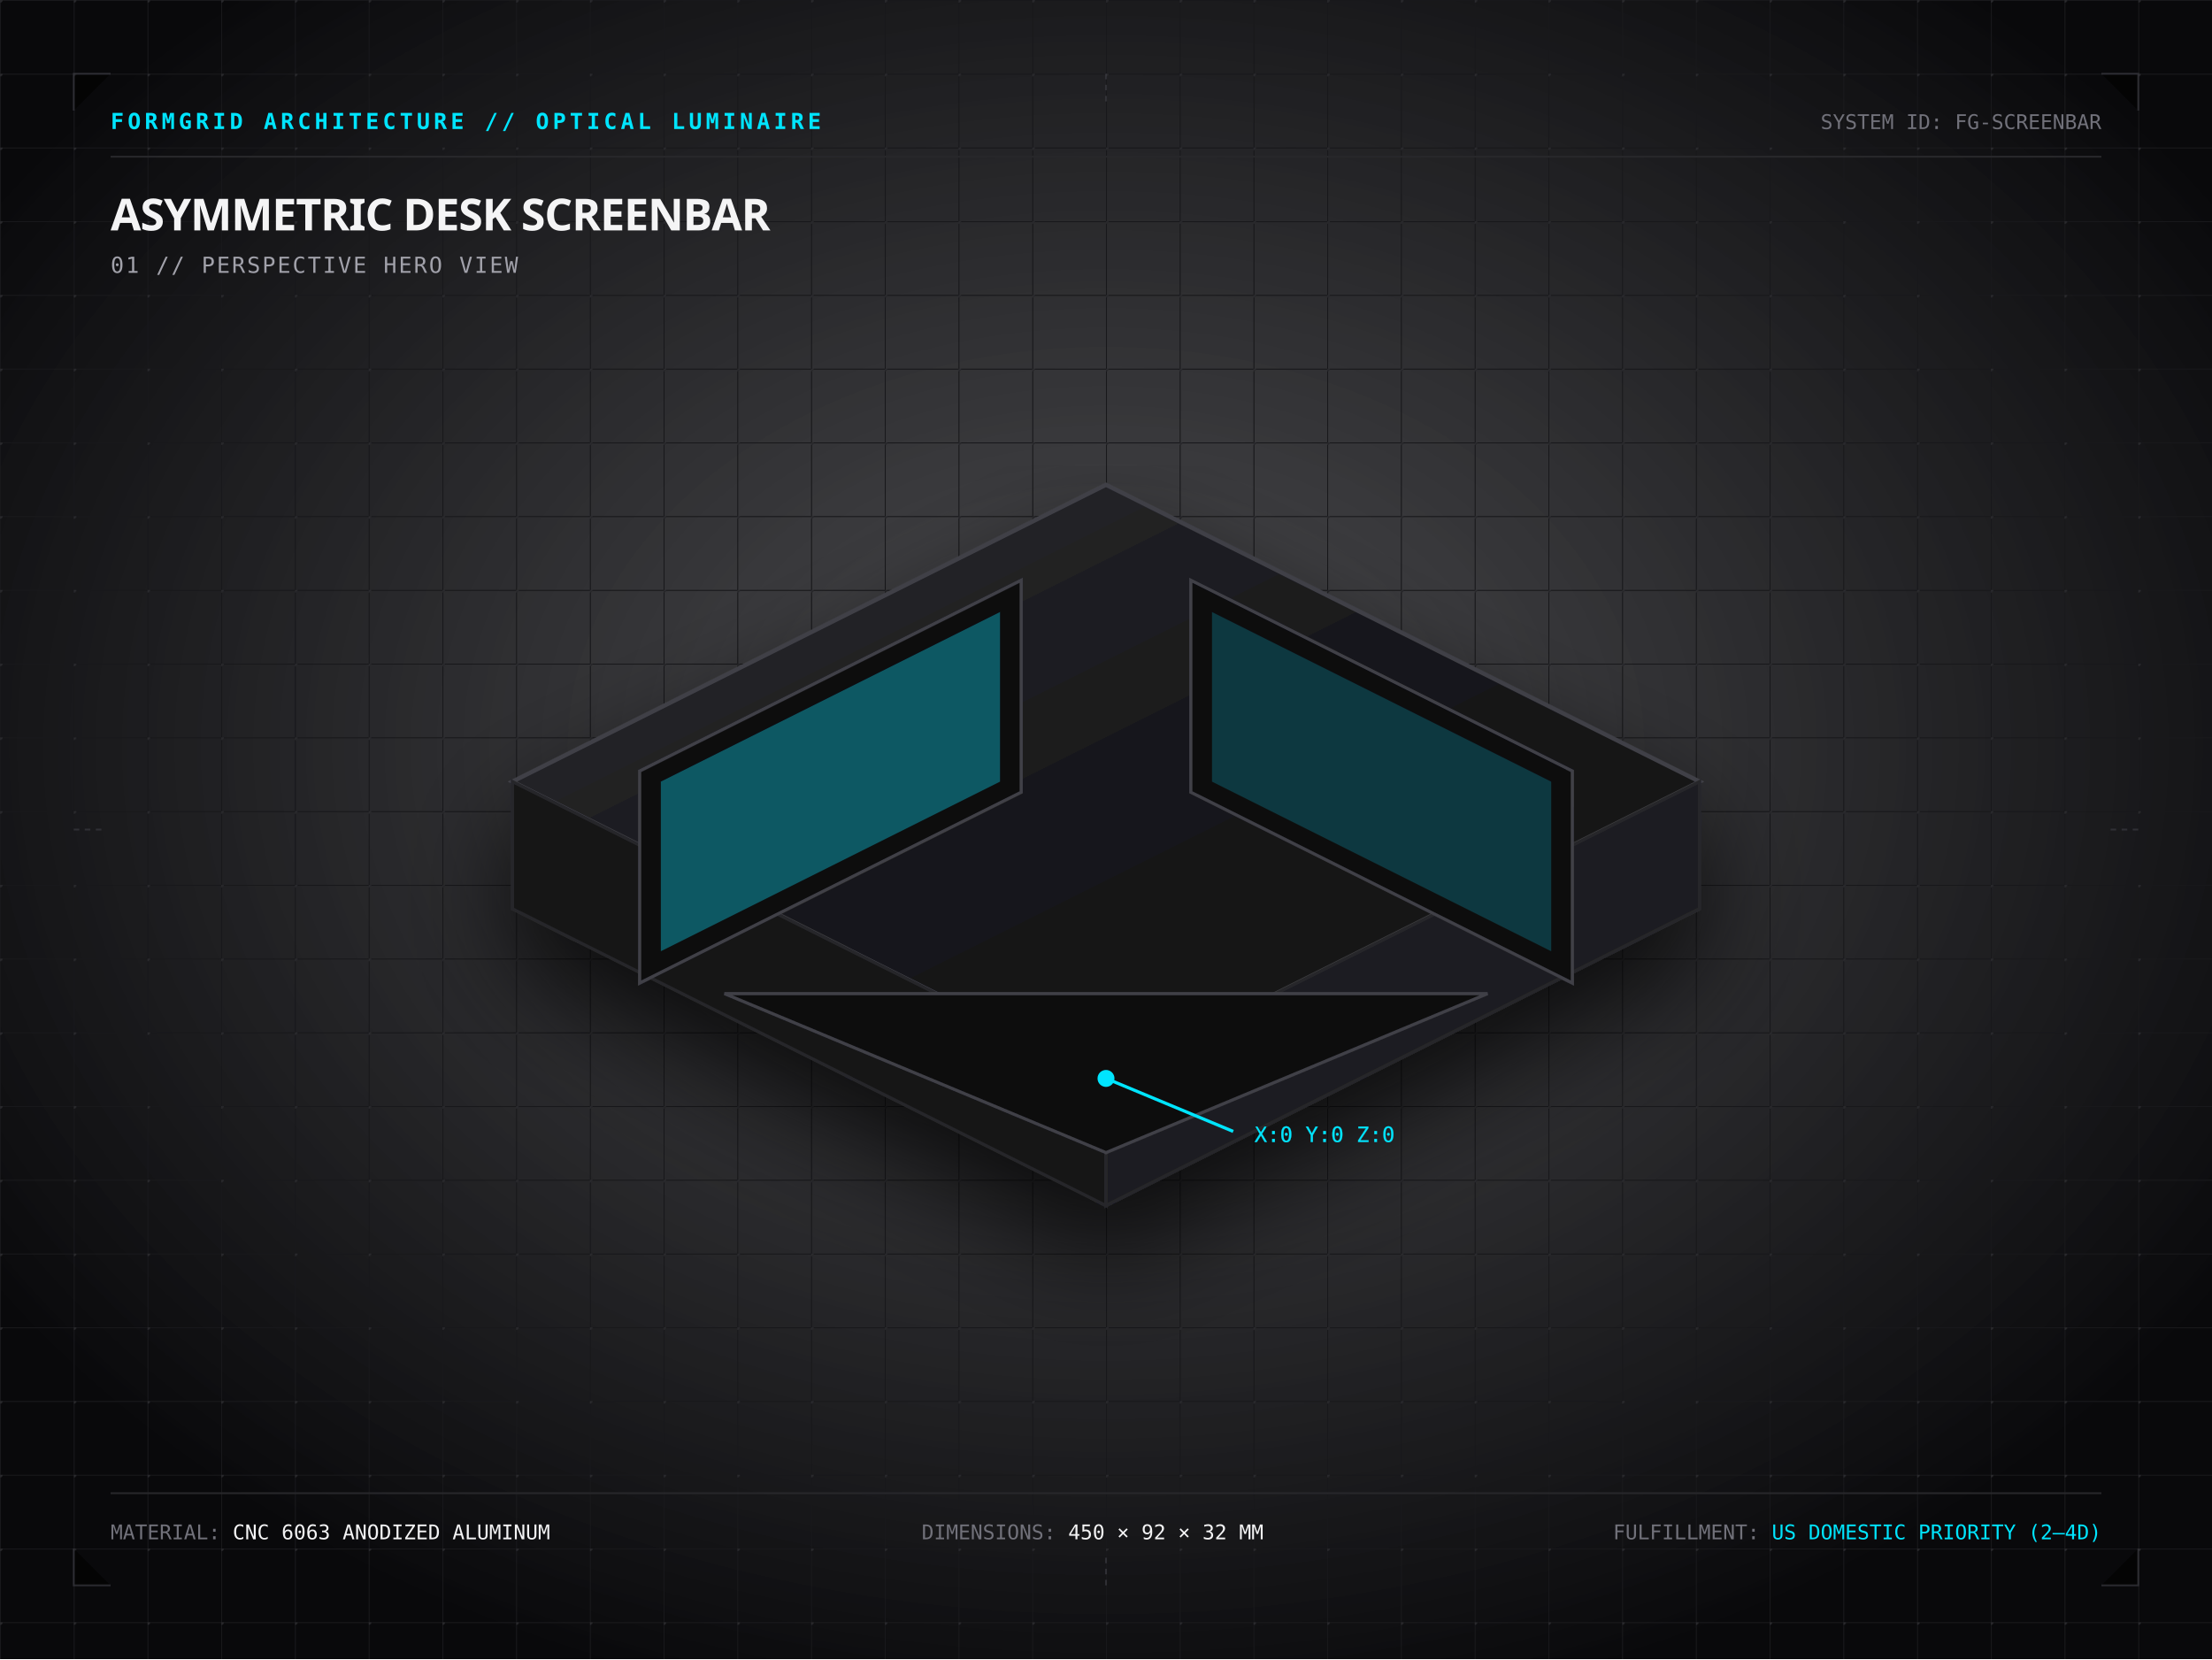
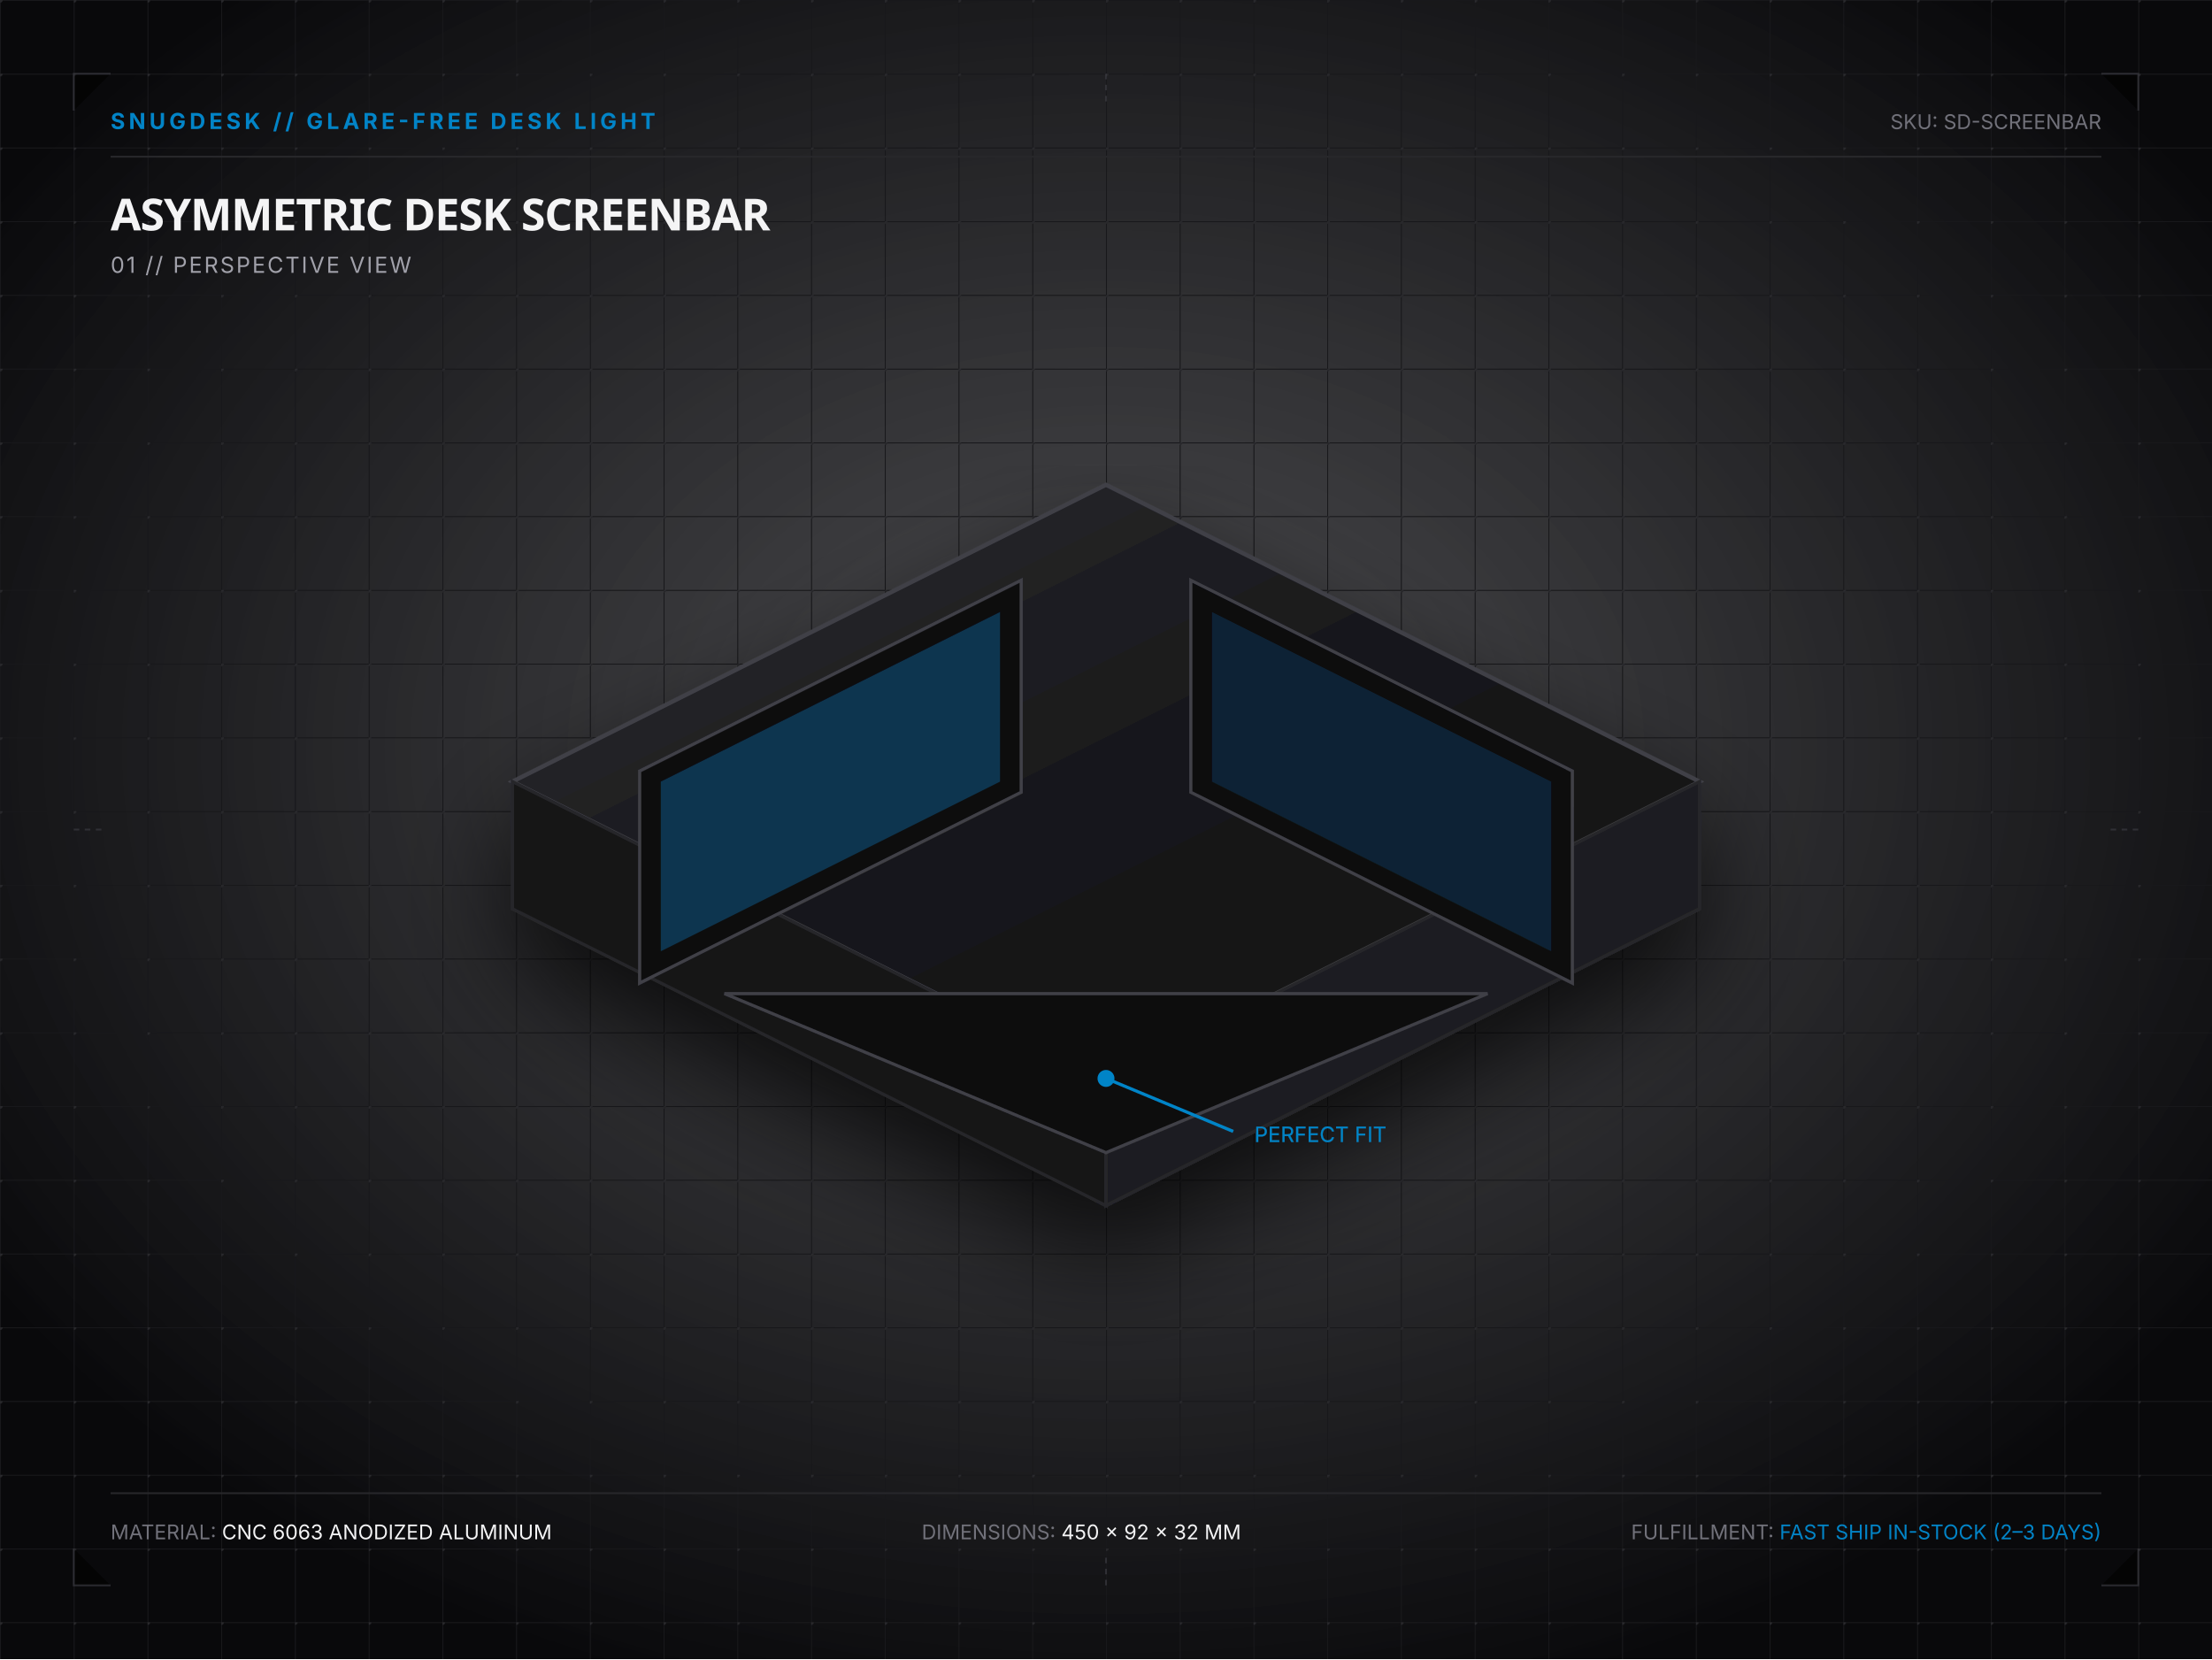
- <svg xmlns="http://www.w3.org/2000/svg" viewBox="0 0 1200 900" width="1200" height="900" style="background:#09090b; font-family:'JetBrains Mono', monospace;">
+ <svg xmlns="http://www.w3.org/2000/svg" viewBox="0 0 1200 900" width="1200" height="900" style="background:#09090b; font-family:'Inter', sans-serif;">
  <defs>
    <pattern id="grid-screenbar-hero" width="40" height="40" patternUnits="userSpaceOnUse">
      <path d="M 40 0 L 0 0 0 40" fill="none" stroke="#18181b" stroke-width="1" />
      <circle cx="0" cy="0" r="1.5" fill="#27272a" />
    </pattern>
    <radialGradient id="spot-screenbar-hero" cx="50%" cy="45%" r="60%">
      <stop offset="0%" stop-color="#1f1f23" stop-opacity="0.8" />
      <stop offset="100%" stop-color="#09090b" stop-opacity="1" />
    </radialGradient>
    <linearGradient id="bodyGrad-screenbar" x1="0%" y1="0%" x2="100%" y2="100%">
      <stop offset="0%" stop-color="#2c2c31" />
      <stop offset="50%" stop-color="#18181b" />
      <stop offset="100%" stop-color="#101012" />
    </linearGradient>
    <filter id="shadow-screenbar" x="-10%" y="-10%" width="130%" height="130%">
      <feDropShadow dx="0" dy="25" stdDeviation="25" flood-color="#000000" flood-opacity="0.75" />
    </filter>
  </defs>
  <rect width="1200" height="900" fill="url(#spot-screenbar-hero)" />
  <rect width="1200" height="900" fill="url(#grid-screenbar-hero)" />
  <g stroke="#3f3f46" stroke-width="1" opacity="0.6">
    <path d="M 40 60 L 40 40 L 60 40" />
    <path d="M 1160 60 L 1160 40 L 1140 40" />
    <path d="M 40 840 L 40 860 L 60 860" />
    <path d="M 1160 840 L 1160 860 L 1140 860" />
    <line x1="600" y1="40" x2="600" y2="55" stroke-dasharray="3,3" />
    <line x1="600" y1="845" x2="600" y2="860" stroke-dasharray="3,3" />
    <line x1="40" y1="450" x2="55" y2="450" stroke-dasharray="3,3" />
    <line x1="1145" y1="450" x2="1160" y2="450" stroke-dasharray="3,3" />
  </g>
-   <text x="60" y="70" fill="#00e5ff" font-size="12" font-weight="700" letter-spacing="2">FORMGRID ARCHITECTURE // OPTICAL LUMINAIRE</text>
-   <text x="1140" y="70" text-anchor="end" fill="#71717a" font-size="11">SYSTEM ID: FG-SCREENBAR</text>
+   <text x="60" y="70" fill="#0284c7" font-size="12" font-weight="700" letter-spacing="2">SNUGDESK // GLARE-FREE DESK LIGHT</text>
+   <text x="1140" y="70" text-anchor="end" fill="#71717a" font-size="11">SKU: SD-SCREENBAR</text>
  <line x1="60" y1="85" x2="1140" y2="85" stroke="#27272a" stroke-width="1" />
  <text x="60" y="125" fill="#f4f4f5" font-size="24" font-weight="800" font-family="'Space Grotesk', sans-serif" letter-spacing="-0.5">ASYMMETRIC DESK SCREENBAR</text>
-   <text x="60" y="148" fill="#a1a1aa" font-size="12" letter-spacing="1">01 // PERSPECTIVE HERO VIEW</text>
+   <text x="60" y="148" fill="#a1a1aa" font-size="12" letter-spacing="1">01 // PERSPECTIVE VIEW</text>
  <g transform="translate(600, 470) scale(1.15)" filter="url(#shadow-screenbar)">
    <polygon points="-280,-40 0,-180 280,-40 0,100" fill="url(#bodyGrad-screenbar)" stroke="#3f3f46" stroke-width="2" />
    <polygon points="-280,-40 0,100 0,160 -280,20" fill="#141417" stroke="#27272a" stroke-width="1.5" />
    <polygon points="0,100 280,-40 280,20 0,160" fill="#1e1e22" stroke="#27272a" stroke-width="1.5" />
    <polygon points="-220,-45 -40,-135 -40,-35 -220,55" fill="#0d0d0f" stroke="#3f3f46" stroke-width="1.5" />
-     <polygon points="-210,-40 -50,-120 -50,-40 -210,40" fill="#00e5ff" opacity="0.35" />
+     <polygon points="-210,-40 -50,-120 -50,-40 -210,40" fill="#0284c7" opacity="0.35" />
    <polygon points="40,-135 220,-45 220,55 40,-35" fill="#0d0d0f" stroke="#3f3f46" stroke-width="1.5" />
-     <polygon points="50,-120 210,-40 210,40 50,-40" fill="#00e5ff" opacity="0.2" />
+     <polygon points="50,-120 210,-40 210,40 50,-40" fill="#0284c7" opacity="0.2" />
    <polygon points="-180,60 180,60 0,135" fill="#0c0c0e" stroke="#3f3f46" stroke-width="1.5" />
-     <circle cx="0" cy="100" r="4" fill="#00e5ff" />
-     <line x1="0" y1="100" x2="60" y2="125" stroke="#00e5ff" stroke-width="1.5" />
-     <text x="70" y="130" fill="#00e5ff" font-size="10">X:0 Y:0 Z:0</text>
+     <circle cx="0" cy="100" r="4" fill="#0284c7" />
+     <line x1="0" y1="100" x2="60" y2="125" stroke="#0284c7" stroke-width="1.5" />
+     <text x="70" y="130" fill="#0284c7" font-size="10">PERFECT FIT</text>
  </g>
  <line x1="60" y1="810" x2="1140" y2="810" stroke="#27272a" stroke-width="1" />
  <g fill="#71717a" font-size="11">
    <text x="60" y="835">MATERIAL: <tspan fill="#f4f4f5">CNC 6063 ANODIZED ALUMINUM</tspan>
    </text>
    <text x="500" y="835">DIMENSIONS: <tspan fill="#f4f4f5">450 × 92 × 32 MM</tspan>
    </text>
-     <text x="1140" y="835" text-anchor="end">FULFILLMENT: <tspan fill="#00e5ff">US DOMESTIC PRIORITY (2–4D)</tspan>
+     <text x="1140" y="835" text-anchor="end">FULFILLMENT: <tspan fill="#0284c7">FAST SHIP IN-STOCK (2–3 DAYS)</tspan>
    </text>
  </g>
</svg>
